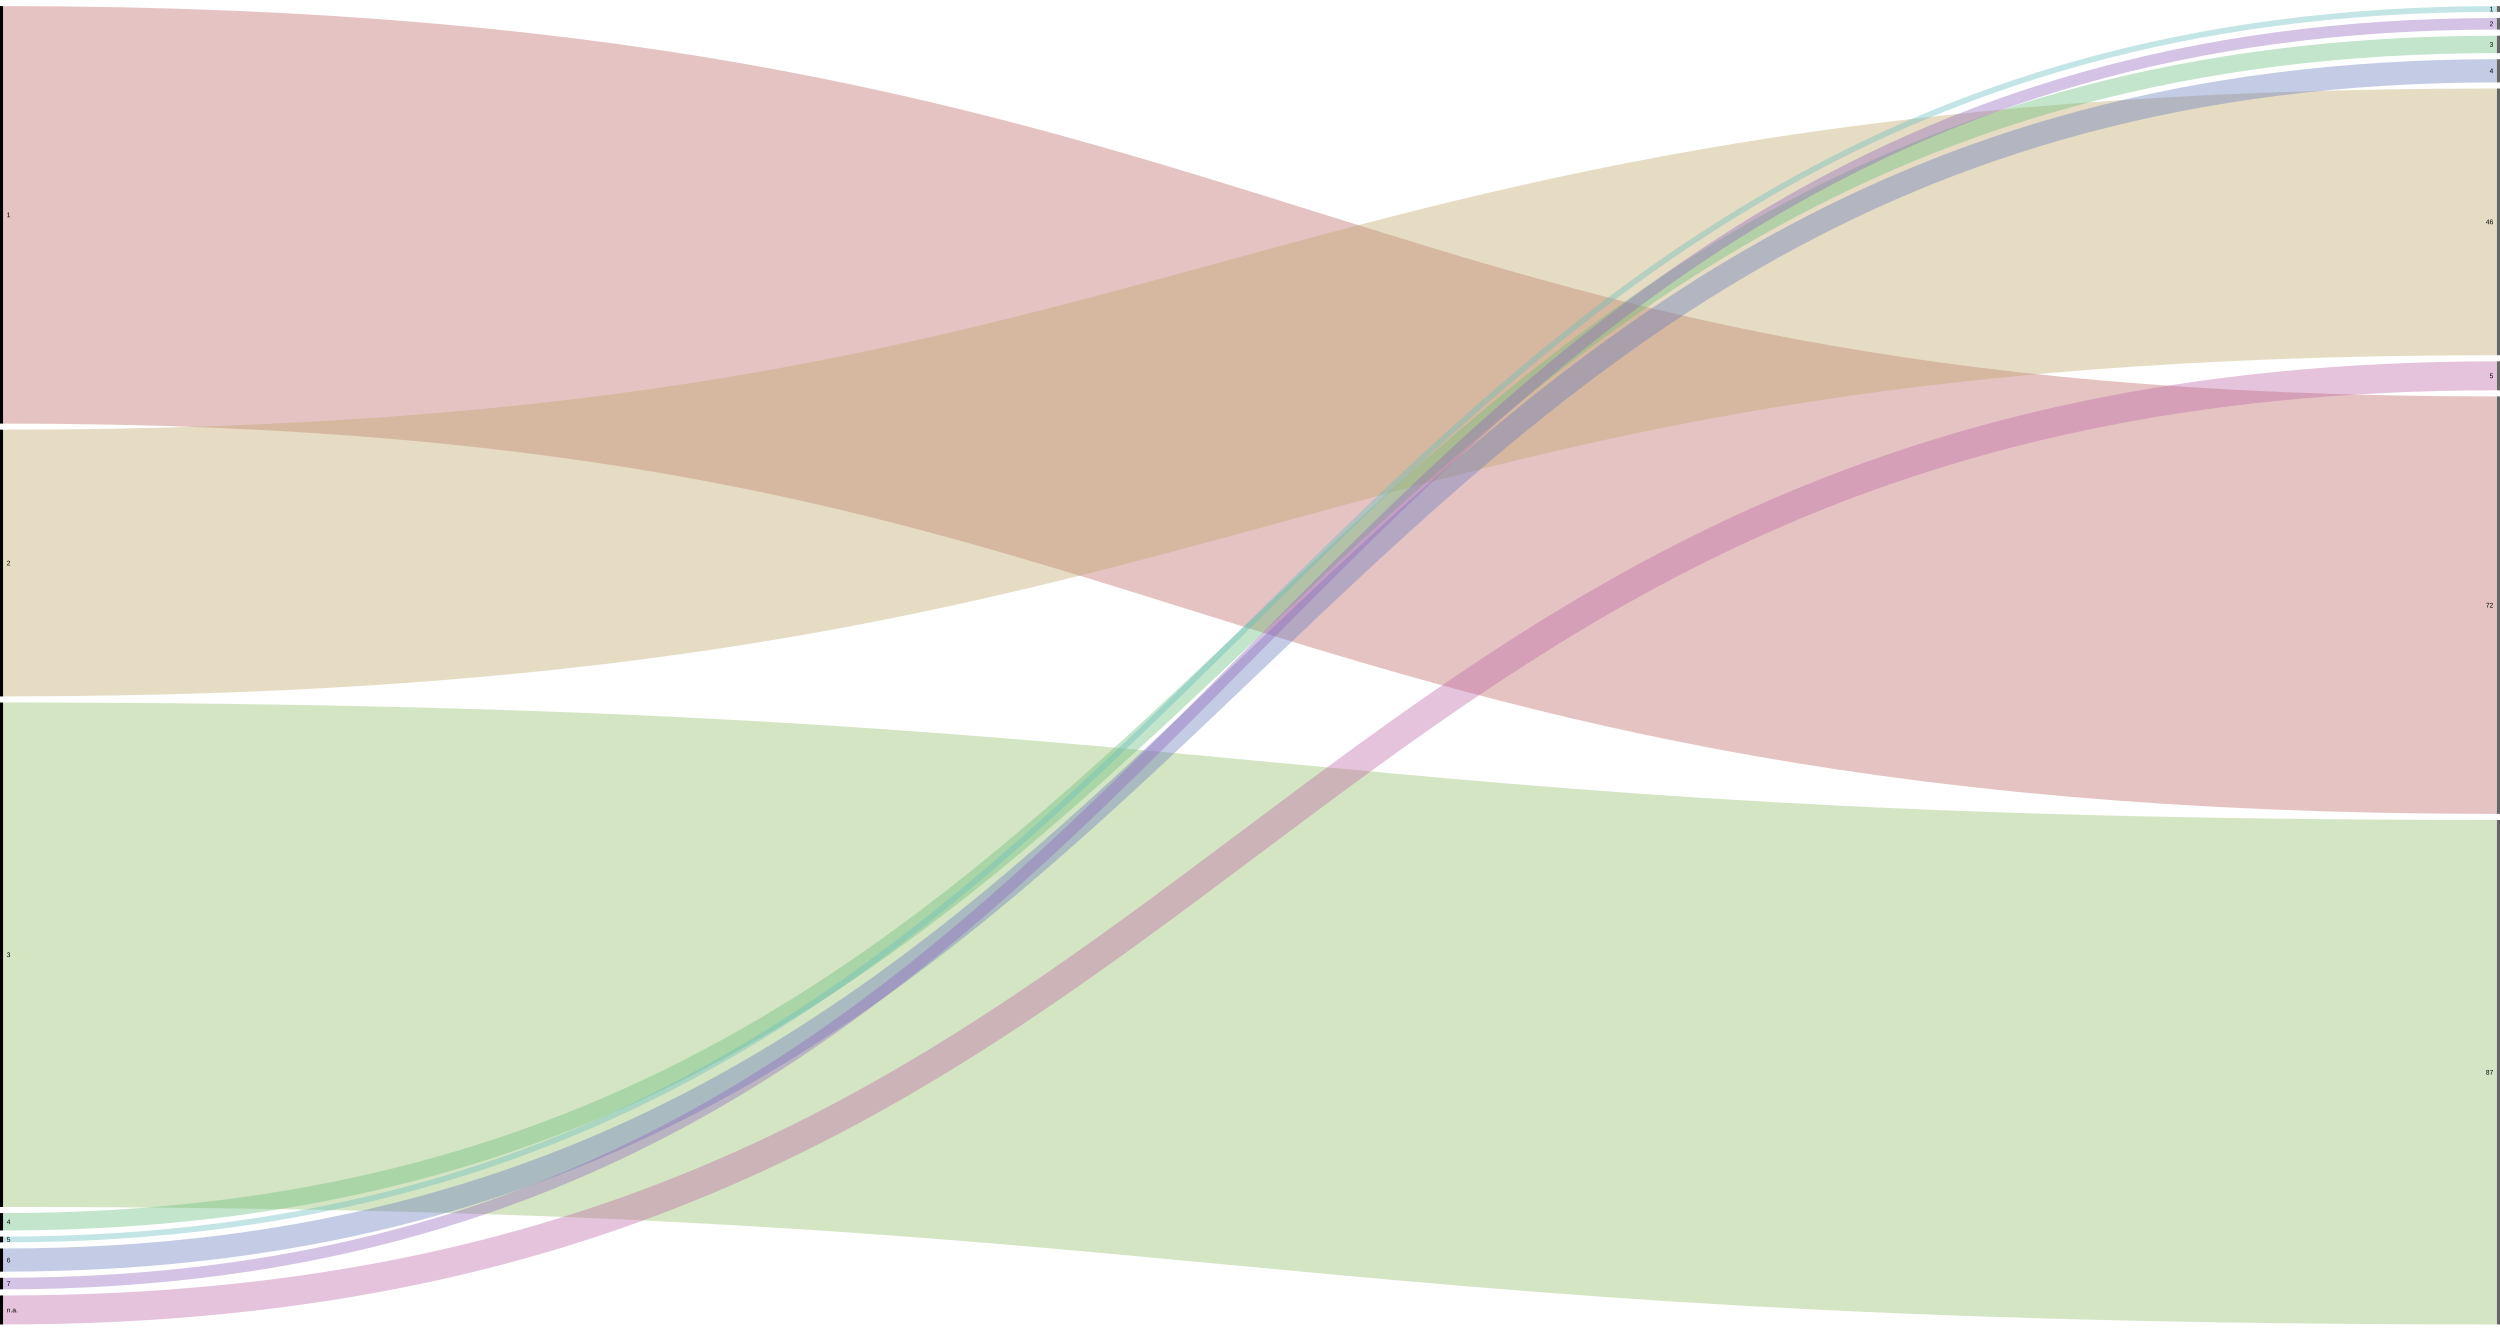
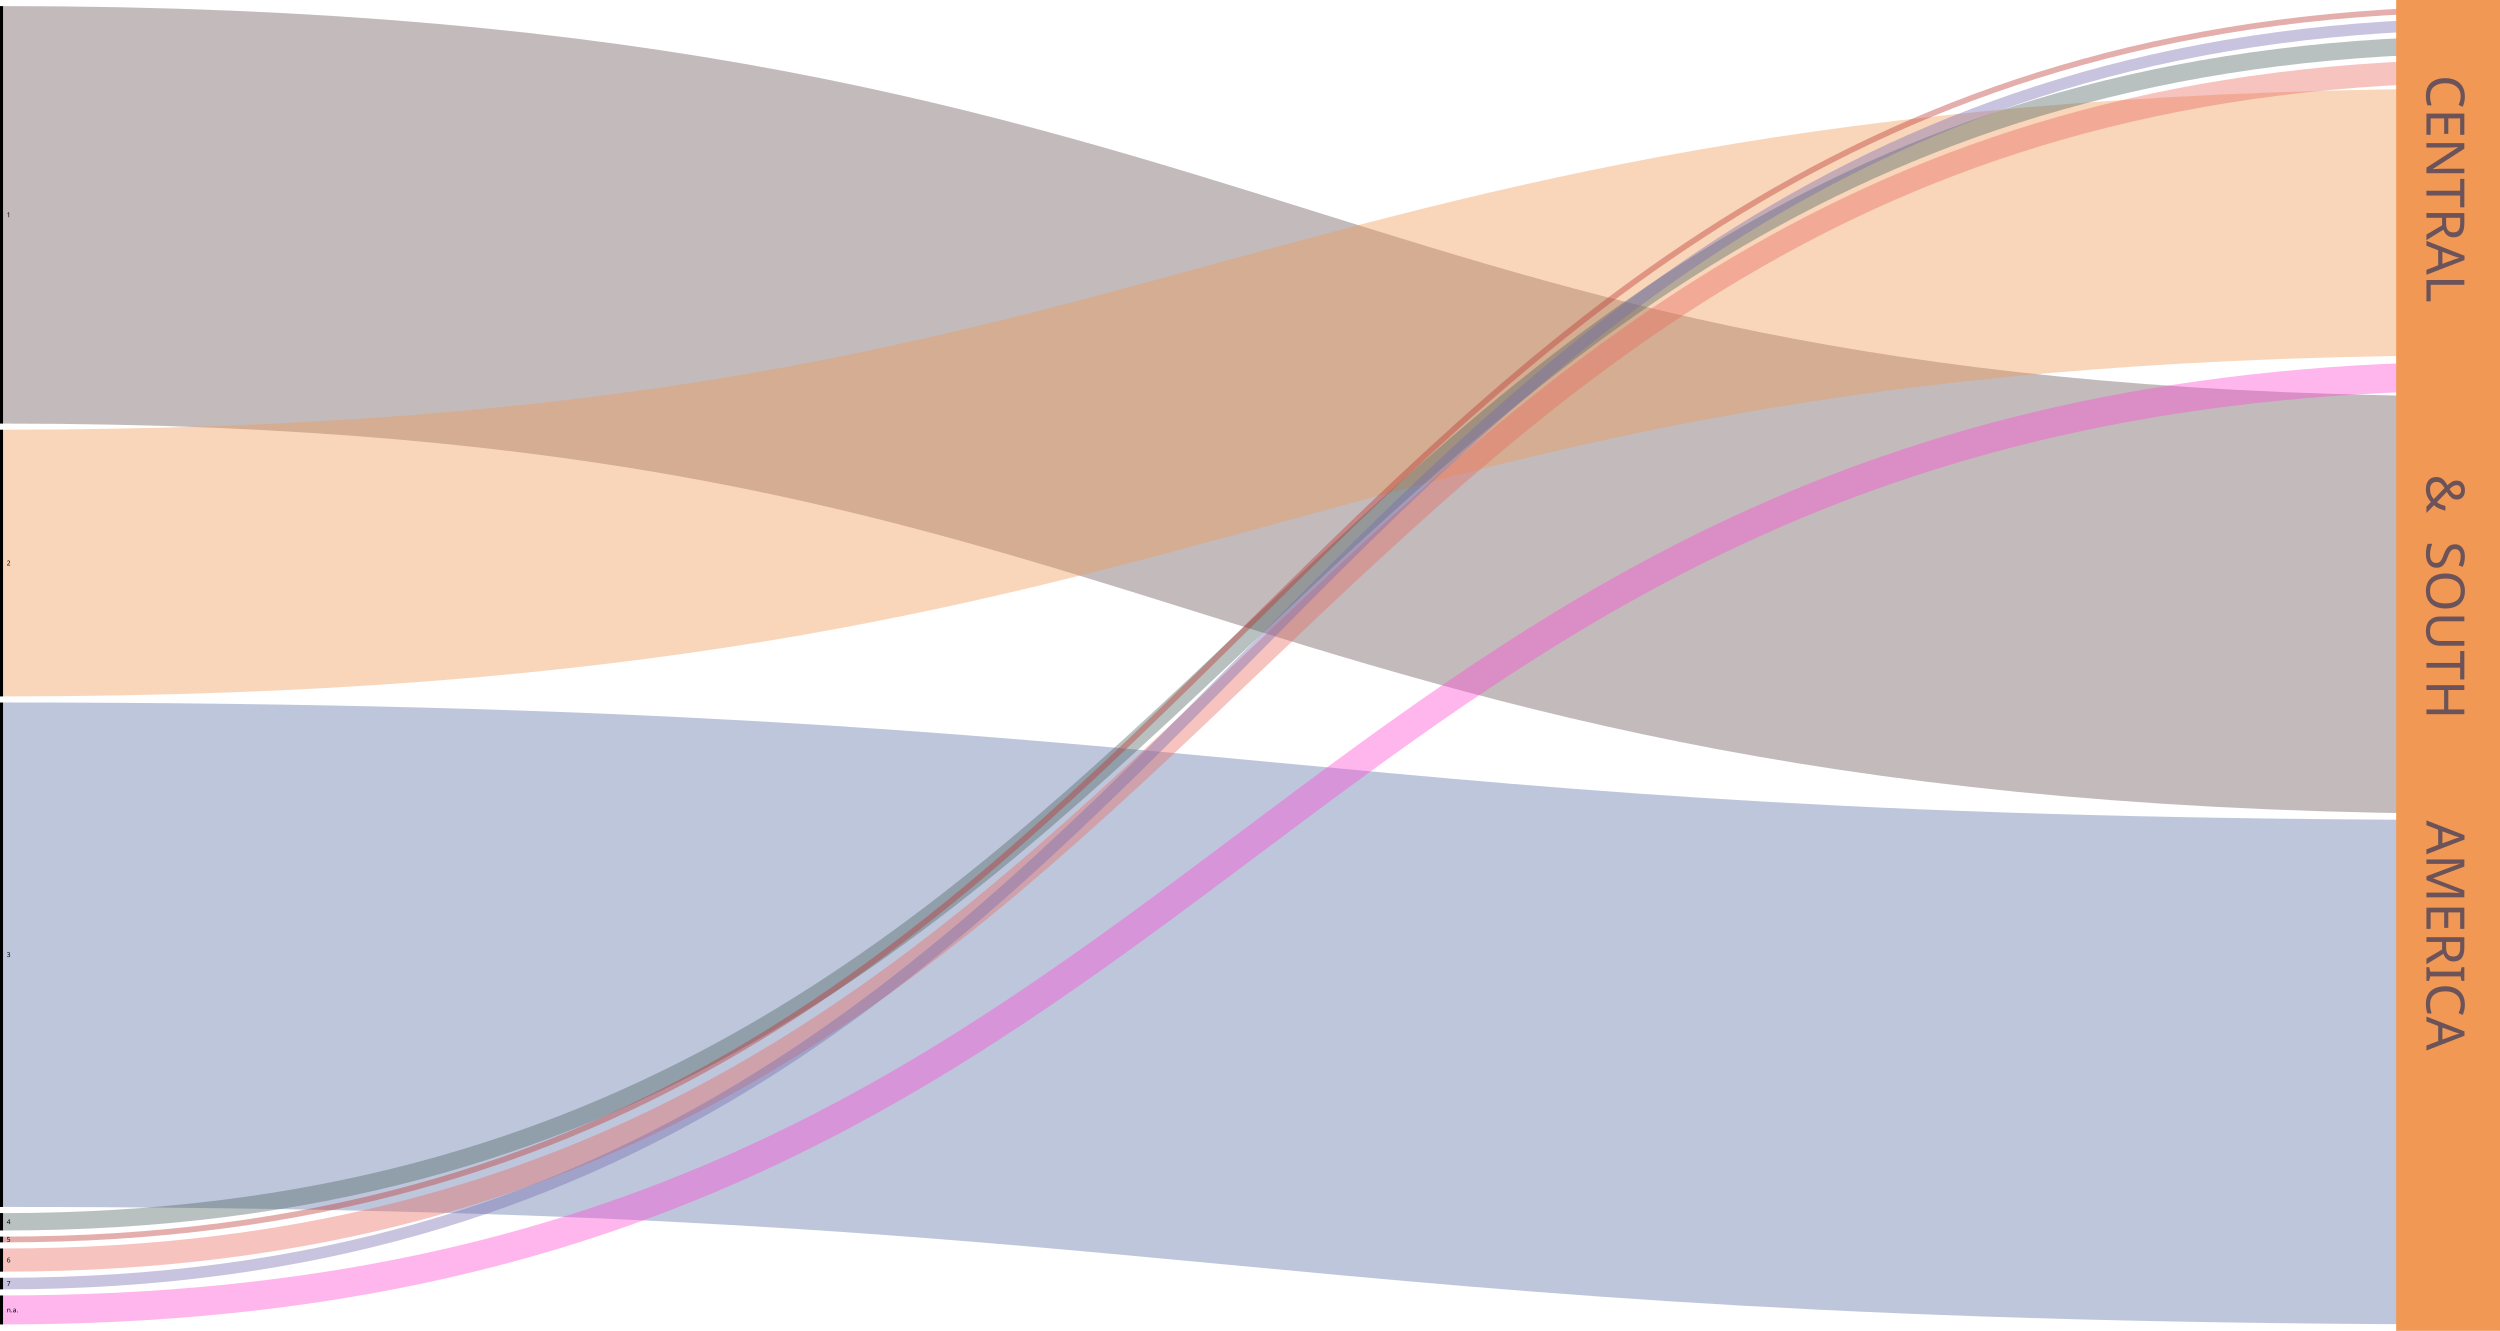
- <svg xmlns="http://www.w3.org/2000/svg" width="4096" height="2180" version="1.1">
-   <g transform="translate(0,10)">
-     <g>
-       <path class="link" d="M5,1554.25C2048,1554.25 2048,1746.75 4091,1746.75" style="stroke-width: 826.5; fill: none; stroke: rgb(148, 191, 105); stroke-opacity: 0.4;" />
-       <path class="link" d="M5,342C2048,342 2048,981.5 4091,981.5" style="stroke-width: 684; fill: none; stroke: rgb(191, 105, 105); stroke-opacity: 0.4;" />
-       <path class="link" d="M5,912.5C2048,912.5 2048,353.5 4091,353.5" style="stroke-width: 437; fill: none; stroke: rgb(191, 169, 105); stroke-opacity: 0.4;" />
-       <path class="link" d="M5,2136.25C2048,2136.25 2048,605.75 4091,605.75" style="stroke-width: 47.5; fill: none; stroke: rgb(191, 105, 169); stroke-opacity: 0.4;" />
-       <path class="link" d="M5,2054.5C2048,2054.5 2048,106 4091,106" style="stroke-width: 38; fill: none; stroke: rgb(105, 126, 191); stroke-opacity: 0.4;" />
-       <path class="link" d="M5,1991.75C2048,1991.75 2048,62.75 4091,62.75" style="stroke-width: 28.5; fill: none; stroke: rgb(105, 191, 126); stroke-opacity: 0.4;" />
-       <path class="link" d="M5,2093C2048,2093 2048,29 4091,29" style="stroke-width: 19; fill: none; stroke: rgb(148, 105, 191); stroke-opacity: 0.4;" />
-       <path class="link" d="M5,2020.75C2048,2020.75 2048,4.75 4091,4.75" style="stroke-width: 9.5; fill: none; stroke: rgb(105, 191, 191); stroke-opacity: 0.4;" />
-     </g>
-     <g>
-       <g class="node" transform="translate(0,0)">
-         <rect height="684" width="5" />
-         <text x="11" y="342" dy=".35em" text-anchor="start" style="font-size: 11px; font-family: Arial, Helvetica; pointer-events: none;">1</text>
-       </g>
-       <g class="node" transform="translate(0,694)">
-         <rect height="437" width="5" />
-         <text x="11" y="218.5" dy=".35em" text-anchor="start" style="font-size: 11px; font-family: Arial, Helvetica; pointer-events: none;">2</text>
-       </g>
-       <g class="node" transform="translate(0,1141)">
-         <rect height="826.5" width="5" />
-         <text x="11" y="413.25" dy=".35em" text-anchor="start" style="font-size: 11px; font-family: Arial, Helvetica; pointer-events: none;">3</text>
-       </g>
-       <g class="node" transform="translate(0,1977.5)">
-         <rect height="28.5" width="5" />
-         <text x="11" y="14.25" dy=".35em" text-anchor="start" style="font-size: 11px; font-family: Arial, Helvetica; pointer-events: none;">4</text>
-       </g>
-       <g class="node" transform="translate(0,2016)">
-         <rect height="9.5" width="5" />
-         <text x="11" y="4.75" dy=".35em" text-anchor="start" style="font-size: 11px; font-family: Arial, Helvetica; pointer-events: none;">5</text>
-       </g>
-       <g class="node" transform="translate(0,2035.5)">
-         <rect height="38" width="5" />
-         <text x="11" y="19" dy=".35em" text-anchor="start" style="font-size: 11px; font-family: Arial, Helvetica; pointer-events: none;">6</text>
-       </g>
-       <g class="node" transform="translate(0,2083.5)">
-         <rect height="19" width="5" />
-         <text x="11" y="9.5" dy=".35em" text-anchor="start" style="font-size: 11px; font-family: Arial, Helvetica; pointer-events: none;">7</text>
-       </g>
-       <g class="node" transform="translate(0,2112.5)">
-         <rect height="47.5" width="5" />
-         <text x="11" y="23.75" dy=".35em" text-anchor="start" style="font-size: 11px; font-family: Arial, Helvetica; pointer-events: none;">n.a.</text>
-       </g>
-       <g class="node" transform="translate(4091,0)">
-         <rect height="9.5" width="5" style="fill: rgb(102, 102, 102);" />
-         <text x="-6" y="4.75" dy=".35em" text-anchor="end" style="font-size: 11px; font-family: Arial, Helvetica; pointer-events: none;">1</text>
-       </g>
-       <g class="node" transform="translate(4091,19.5)">
-         <rect height="19" width="5" style="fill: rgb(102, 102, 102);" />
-         <text x="-6" y="9.5" dy=".35em" text-anchor="end" style="font-size: 11px; font-family: Arial, Helvetica; pointer-events: none;">2</text>
-       </g>
-       <g class="node" transform="translate(4091,48.5)">
-         <rect height="28.5" width="5" style="fill: rgb(102, 102, 102);" />
-         <text x="-6" y="14.25" dy=".35em" text-anchor="end" style="font-size: 11px; font-family: Arial, Helvetica; pointer-events: none;">3</text>
-       </g>
-       <g class="node" transform="translate(4091,87)">
-         <rect height="38" width="5" style="fill: rgb(102, 102, 102);" />
-         <text x="-6" y="19" dy=".35em" text-anchor="end" style="font-size: 11px; font-family: Arial, Helvetica; pointer-events: none;">4</text>
-       </g>
-       <g class="node" transform="translate(4091,135)">
-         <rect height="437" width="5" style="fill: rgb(102, 102, 102);" />
-         <text x="-6" y="218.5" dy=".35em" text-anchor="end" style="font-size: 11px; font-family: Arial, Helvetica; pointer-events: none;">46</text>
-       </g>
-       <g class="node" transform="translate(4091,582)">
-         <rect height="47.5" width="5" style="fill: rgb(102, 102, 102);" />
-         <text x="-6" y="23.75" dy=".35em" text-anchor="end" style="font-size: 11px; font-family: Arial, Helvetica; pointer-events: none;">5</text>
-       </g>
-       <g class="node" transform="translate(4091,639.5)">
-         <rect height="684" width="5" style="fill: rgb(102, 102, 102);" />
-         <text x="-6" y="342" dy=".35em" text-anchor="end" style="font-size: 11px; font-family: Arial, Helvetica; pointer-events: none;">72</text>
-       </g>
-       <g class="node" transform="translate(4091,1333.5)">
-         <rect height="826.5" width="5" style="fill: rgb(102, 102, 102);" />
-         <text x="-6" y="413.25" dy=".35em" text-anchor="end" style="font-size: 11px; font-family: Arial, Helvetica; pointer-events: none;">87</text>
-       </g>
-     </g>
-   </g>
+ <svg xmlns="http://www.w3.org/2000/svg" version="1.1" id="Calque_1" x="0px" y="0px" viewBox="0 0 4096 2180" style="enable-background:new 0 0 4096 2180;" xml:space="preserve">
+   <style type="text/css">
+ 	.st0{fill:none;stroke:#5D71A8;stroke-width:826.5;stroke-opacity:0.4;}
+ 	.st1{fill:none;stroke:#6B5359;stroke-width:684;stroke-opacity:0.4;}
+ 	.st2{fill:none;stroke:#F19854;stroke-width:437;stroke-opacity:0.4;}
+ 	.st3{fill:none;stroke:#FF4AD2;stroke-width:47.5;stroke-opacity:0.4;}
+ 	.st4{fill:none;stroke:#EA6A61;stroke-width:38;stroke-opacity:0.4;}
+ 	.st5{fill:none;stroke:#4E6562;stroke-width:28.5;stroke-opacity:0.4;}
+ 	.st6{fill:none;stroke:#766DAF;stroke-width:19;stroke-opacity:0.4;}
+ 	.st7{fill:none;stroke:#BC3631;stroke-width:9.5;stroke-opacity:0.4;}
+ 	.st8{font-family:'ArialMT';}
+ 	.st9{font-size:11px;}
+ 	.st10{fill:#666666;}
+ 	.st11{fill:#F19854;stroke:#F19854;stroke-miterlimit:10;}
+ 	.st12{fill:none;}
+ 	.st13{writing-mode:tb;}
+ 	.st14{fill:#6B5359;}
+ 	.st15{font-family:'OpenSans-Bold';}
+ 	.st16{font-size:87px;glyph-orientation-vertical:0;}
+ 	.st17{font-size:87px;glyph-orientation-vertical:1;}
+ </style>
+   <path class="st0" d="M5,1564.2c2043,0,2043,192.5,4086,192.5">
+ </path>
+   <path class="st1" d="M5,352c2043,0,2043,639.5,4086,639.5">
+ </path>
+   <path class="st2" d="M5,922.5c2043,0,2043-559,4086-559">
+ </path>
+   <path class="st3" d="M5,2146.2c2043,0,2043-1530.5,4086-1530.5">
+ </path>
+   <path class="st4" d="M5,2064.5C2048,2064.5,2048,116,4091,116">
+ </path>
+   <path class="st5" d="M5,2001.8c2043,0,2043-1929,4086-1929">
+ </path>
+   <path class="st6" d="M5,2103C2048,2103,2048,39,4091,39">
+ </path>
+   <path class="st7" d="M5,2030.8c2043,0,2043-2016,4086-2016">
+ </path>
+   <rect y="10" width="5" height="684">
+ </rect>
+   <text transform="matrix(1 0 0 1 11 355.85)" class="st8 st9">1</text>
+   <rect y="704" width="5" height="437">
+ </rect>
+   <text transform="matrix(1 0 0 1 11 926.35)" class="st8 st9">2</text>
+   <rect y="1151" width="5" height="826.5">
+ </rect>
+   <text transform="matrix(1 0 0 1 11 1568.1)" class="st8 st9">3</text>
+   <rect y="1987.5" width="5" height="28.5">
+ </rect>
+   <text transform="matrix(1 0 0 1 11 2005.6)" class="st8 st9">4</text>
+   <rect y="2026" width="5" height="9.5">
+ </rect>
+   <text transform="matrix(1 0 0 1 11 2034.6)" class="st8 st9">5</text>
+   <rect y="2045.5" width="5" height="38">
+ </rect>
+   <text transform="matrix(1 0 0 1 11 2068.35)" class="st8 st9">6</text>
+   <rect y="2093.5" width="5" height="19">
+ </rect>
+   <text transform="matrix(1 0 0 1 11 2106.85)" class="st8 st9">7</text>
+   <rect y="2122.5" width="5" height="47.5">
+ </rect>
+   <text transform="matrix(1 0 0 1 11 2150.1)" class="st8 st9">n.a.</text>
+   <rect x="4091" y="10" class="st10" width="5" height="9.5">
+ </rect>
+   <text transform="matrix(1 0 0 1 4078.882 18.6)" class="st8 st9">1</text>
+   <rect x="4091" y="29.5" class="st10" width="5" height="19">
+ </rect>
+   <text transform="matrix(1 0 0 1 4078.882 42.85)" class="st8 st9">2</text>
+   <rect x="4091" y="58.5" class="st10" width="5" height="28.5">
+ </rect>
+   <text transform="matrix(1 0 0 1 4078.882 76.6)" class="st8 st9">3</text>
+   <rect x="4091" y="97" class="st10" width="5" height="38">
+ </rect>
+   <text transform="matrix(1 0 0 1 4078.882 119.85)" class="st8 st9">4</text>
+   <rect x="4091" y="145" class="st10" width="5" height="437">
+ </rect>
+   <text transform="matrix(1 0 0 1 4072.765 367.35)" class="st8 st9">46</text>
+   <rect x="4091" y="592" class="st10" width="5" height="47.5">
+ </rect>
+   <text transform="matrix(1 0 0 1 4078.882 619.6)" class="st8 st9">5</text>
+   <rect x="4091" y="649.5" class="st10" width="5" height="684">
+ </rect>
+   <text transform="matrix(1 0 0 1 4072.765 995.35)" class="st8 st9">72</text>
+   <rect x="4091" y="1343.5" class="st10" width="5" height="826.5">
+ </rect>
+   <text transform="matrix(1 0 0 1 4072.765 1760.6)" class="st8 st9">87</text>
+   <rect x="3926.4" class="st11" width="169.6" height="2180" />
+   <rect x="3978.1" y="122.8" class="st12" width="66.2" height="1904.8" />
+   <text transform="matrix(1 0 0 1 4009.217 122.7501)" class="st13">
+     <tspan x="0" y="0" class="st14 st15 st16">CENTRAL</tspan>
+     <tspan x="0" y="609" class="st14 st15 st17">  </tspan>
+     <tspan x="0" y="654.2" class="st14 st15 st16">&amp;</tspan>
+     <tspan x="0" y="741.2" class="st14 st15 st17"> </tspan>
+     <tspan x="0" y="763.8" class="st14 st15 st16">SOUTH</tspan>
+     <tspan x="0" y="1198.8" class="st14 st15 st17"> </tspan>
+     <tspan x="0" y="1221.4" class="st14 st15 st16">AMERICA</tspan>
+   </text>
</svg>
